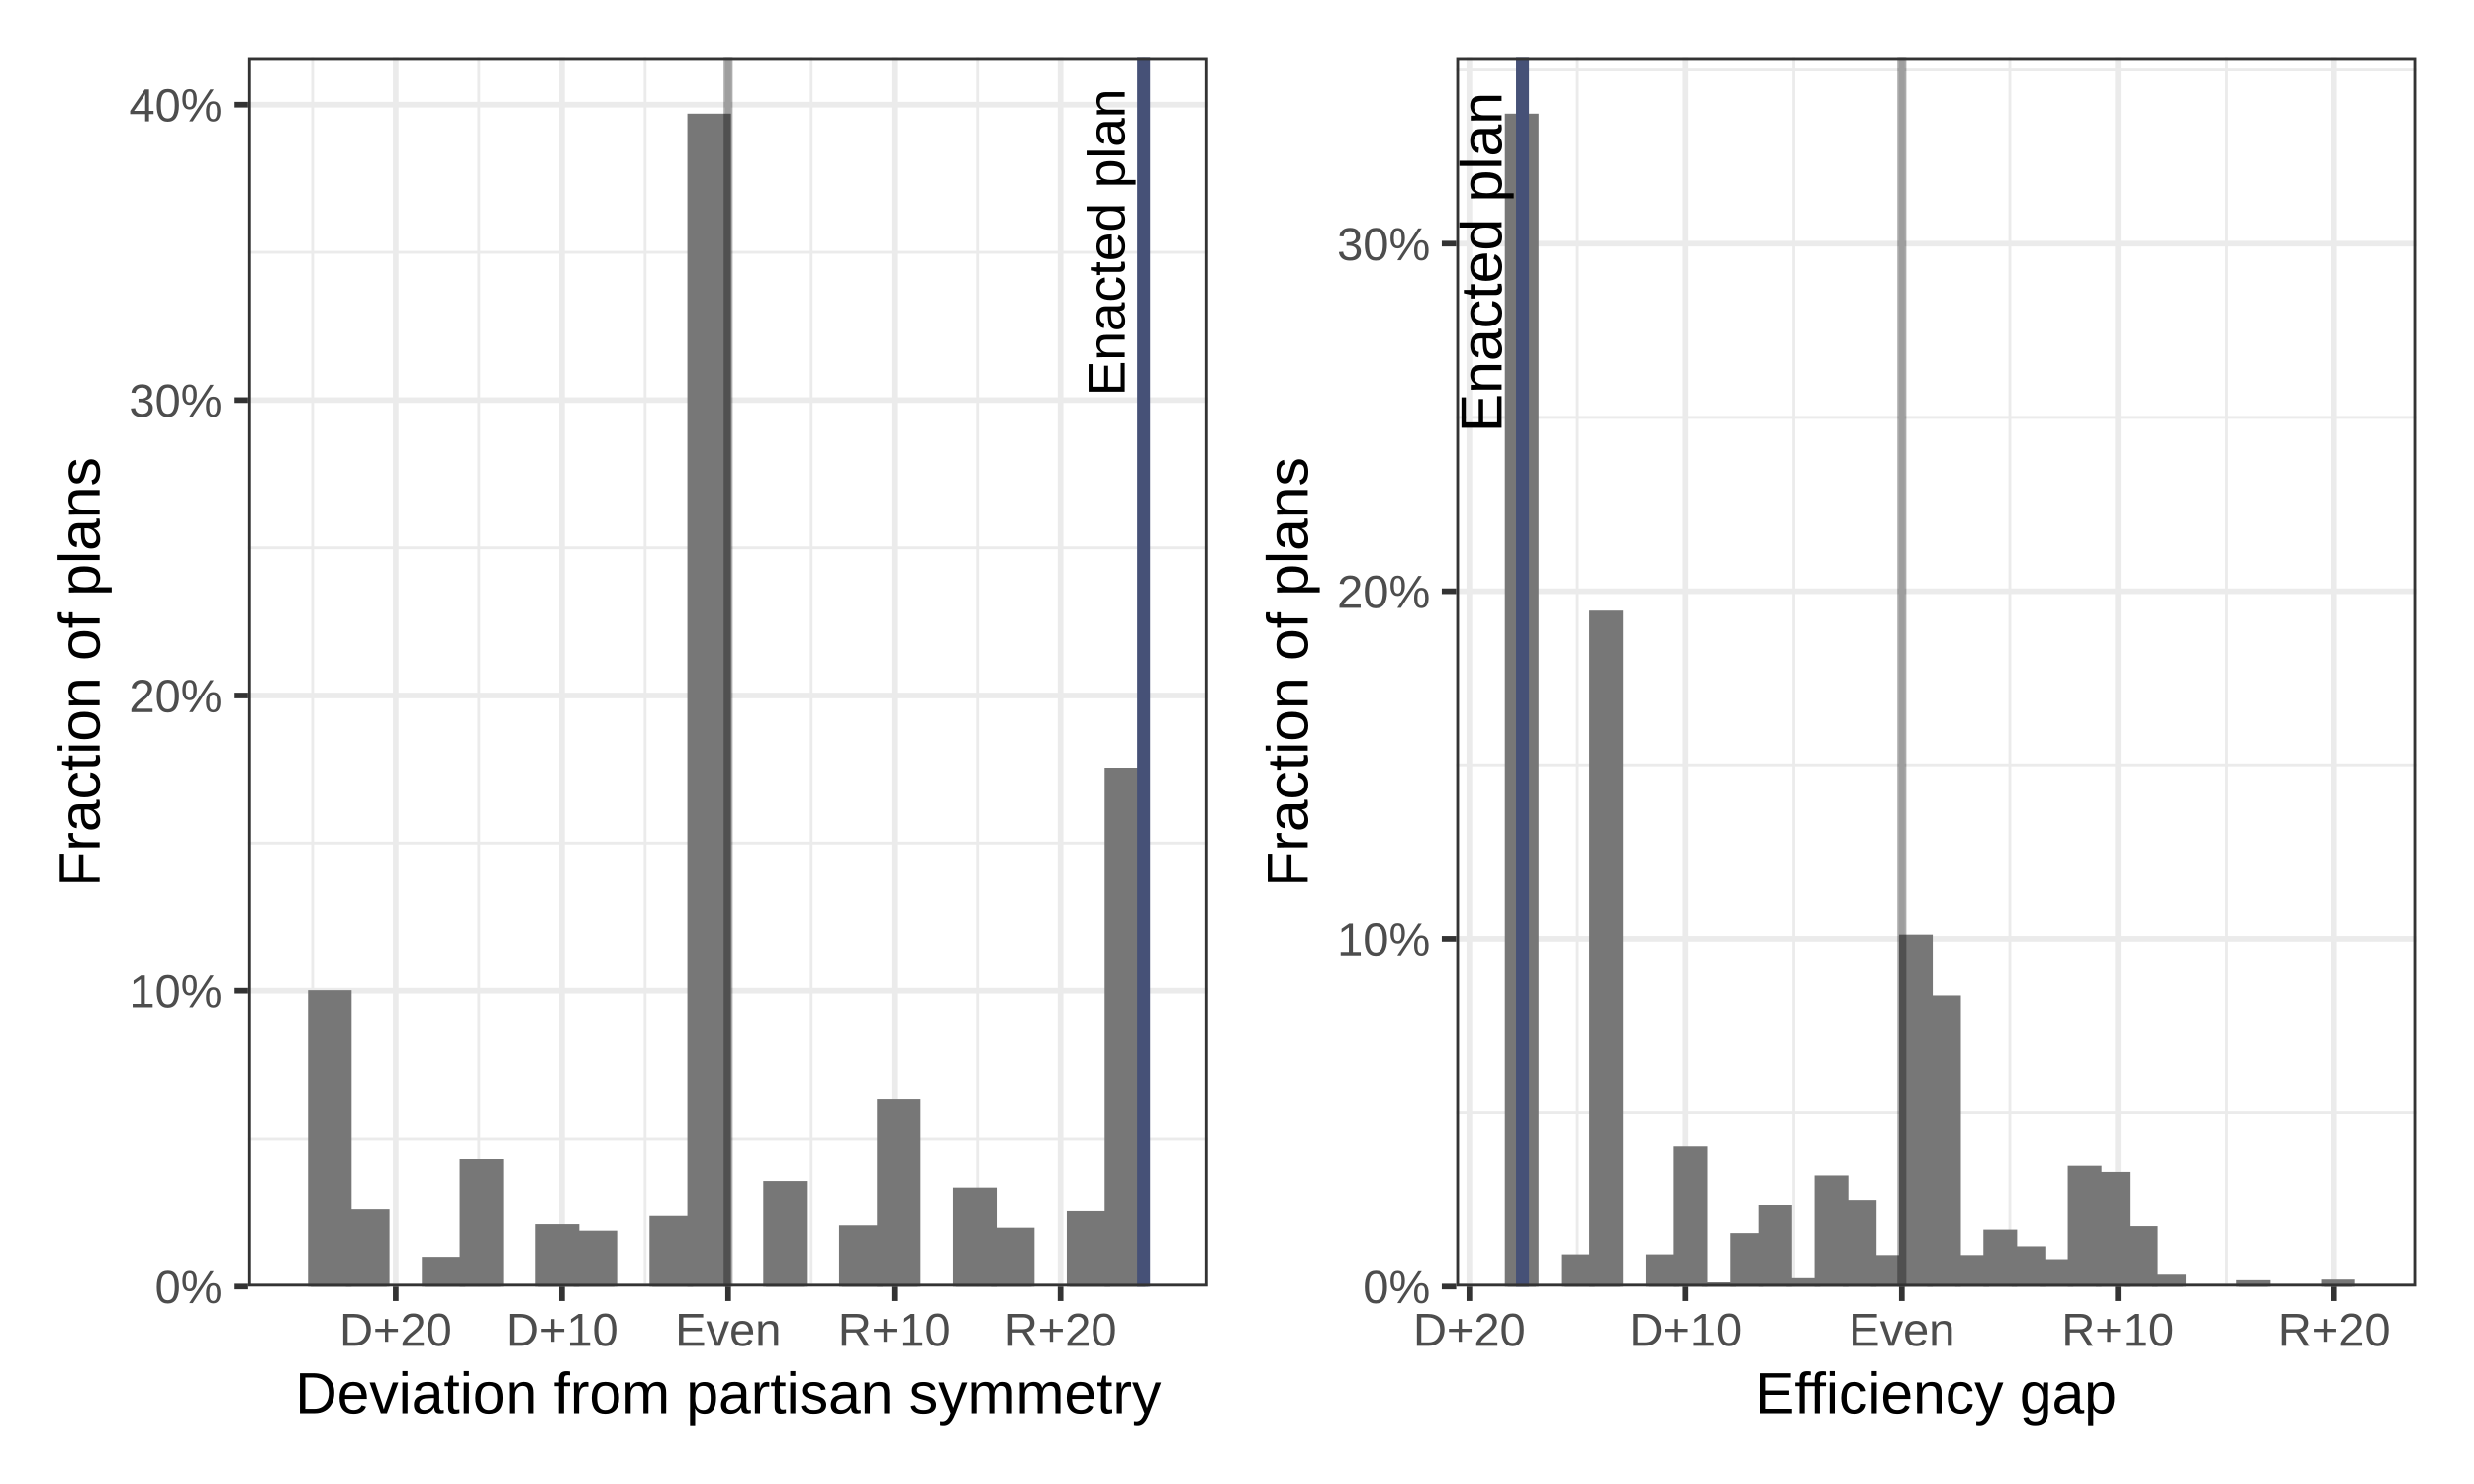
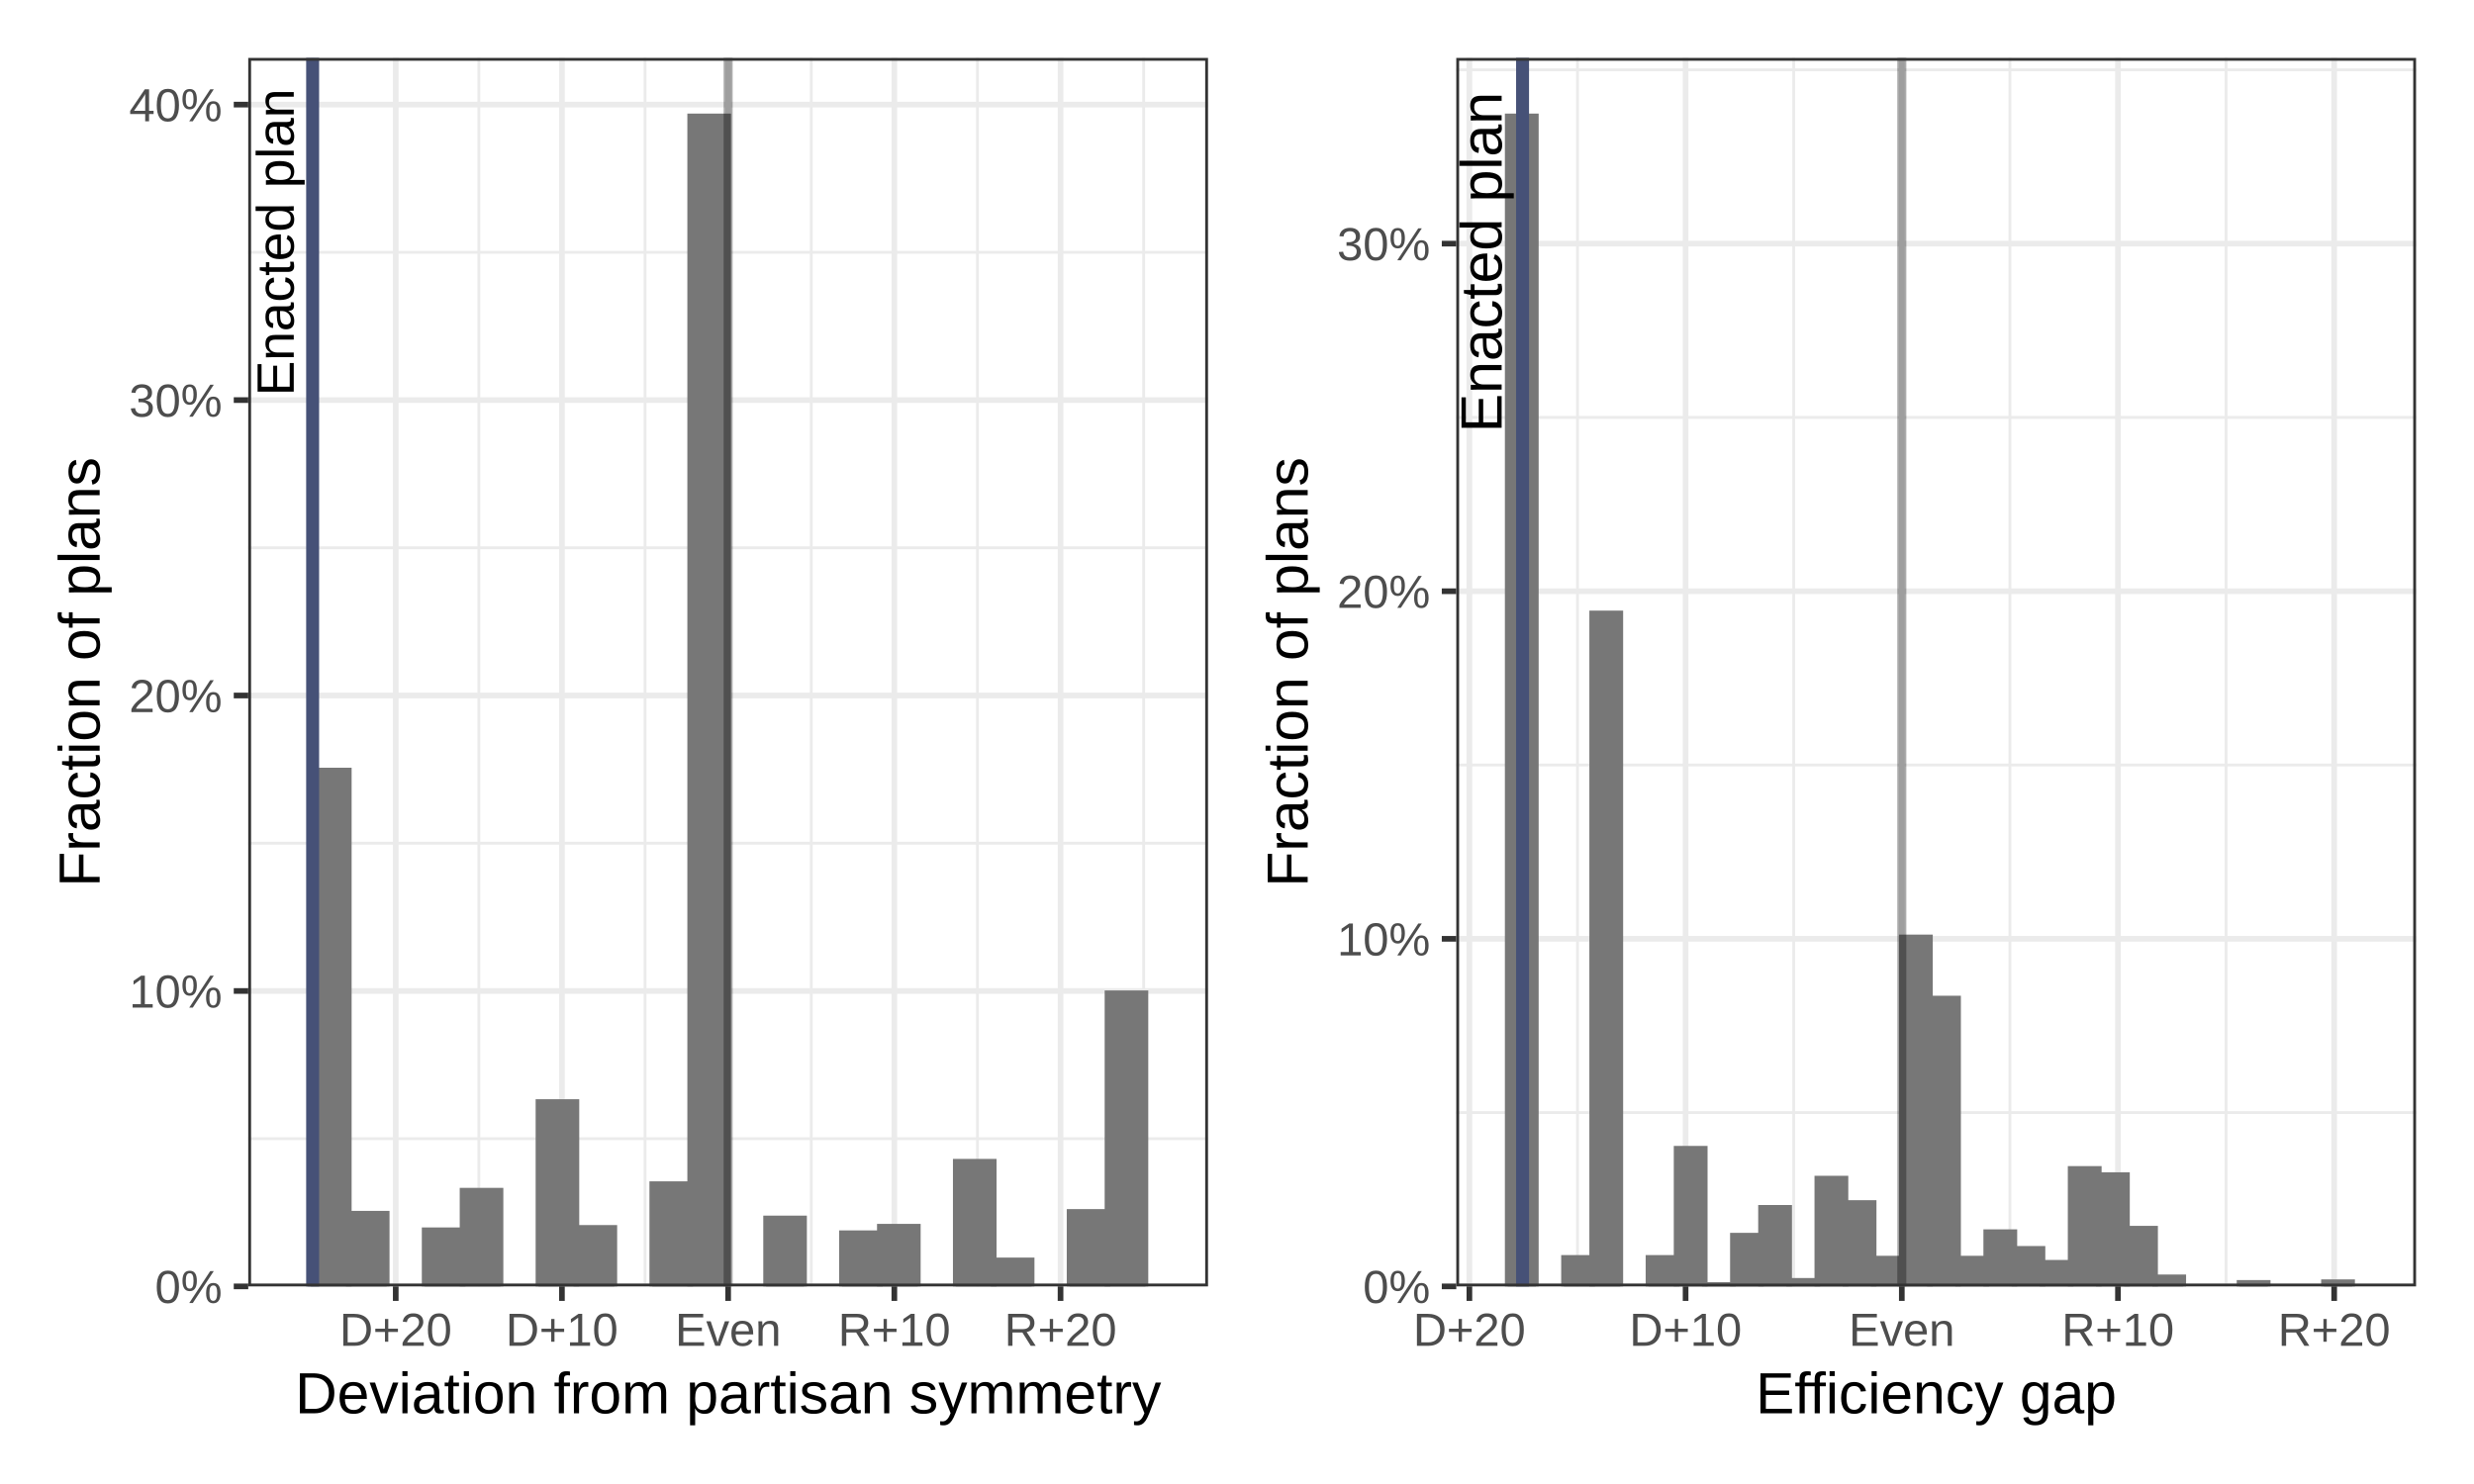
<svg xmlns="http://www.w3.org/2000/svg" class="svglite" width="468.00pt" height="280.80pt" viewBox="0 0 468.00 280.80">
  <defs>
    <style type="text/css">
    .svglite line, .svglite polyline, .svglite polygon, .svglite path, .svglite rect, .svglite circle {
      fill: none;
      stroke: #000000;
      stroke-linecap: round;
      stroke-linejoin: round;
      stroke-miterlimit: 10.00;
    }
    .svglite text {
      white-space: pre;
    }
  </style>
  </defs>
  <rect width="100%" height="100%" style="stroke: none; fill: #FFFFFF;" />
  <defs>
    <clipPath id="cpMC4wMHw0NjguMDB8MC4wMHwyODAuODA=">
      <rect x="0.00" y="0.00" width="468.00" height="280.80" />
    </clipPath>
  </defs>
  <g clip-path="url(#cpMC4wMHw0NjguMDB8MC4wMHwyODAuODA=)">
    <rect x="0" y="0" width="468.00" height="280.80" style="stroke-width: 1.07; stroke: #FFFFFF; fill: #FFFFFF;" />
  </g>
  <defs>
    <clipPath id="cpNS40OHwyMzQuMDB8NS40OHwyNzUuMzI=">
      <rect x="5.48" y="5.48" width="228.52" height="269.84" />
    </clipPath>
  </defs>
  <g clip-path="url(#cpNS40OHwyMzQuMDB8NS40OHwyNzUuMzI=)">
    <rect x="5.48" y="5.48" width="228.52" height="269.84" style="stroke-width: 1.07; stroke: #FFFFFF; fill: #FFFFFF;" />
  </g>
  <g clip-path="url(#cpMC4wMHw0NjguMDB8MC4wMHwyODAuODA=)">
</g>
  <defs>
    <clipPath id="cpNDYuOTZ8MjI4LjUyfDEwLjk2fDI0My40MQ==">
      <rect x="46.96" y="10.96" width="181.56" height="232.45" />
    </clipPath>
  </defs>
  <g clip-path="url(#cpNDYuOTZ8MjI4LjUyfDEwLjk2fDI0My40MQ==)">
    <rect x="46.96" y="10.96" width="181.56" height="232.45" style="stroke-width: 1.07; stroke: none; fill: #FFFFFF;" />
    <polyline points="46.96,215.46 228.52,215.46 " style="stroke-width: 0.53; stroke: #EBEBEB; stroke-linecap: butt;" />
    <polyline points="46.96,159.55 228.52,159.55 " style="stroke-width: 0.53; stroke: #EBEBEB; stroke-linecap: butt;" />
    <polyline points="46.96,103.65 228.52,103.65 " style="stroke-width: 0.53; stroke: #EBEBEB; stroke-linecap: butt;" />
    <polyline points="46.96,47.74 228.52,47.74 " style="stroke-width: 0.53; stroke: #EBEBEB; stroke-linecap: butt;" />
    <polyline points="59.14,243.41 59.14,10.96 " style="stroke-width: 0.53; stroke: #EBEBEB; stroke-linecap: butt;" />
    <polyline points="90.58,243.41 90.58,10.96 " style="stroke-width: 0.53; stroke: #EBEBEB; stroke-linecap: butt;" />
    <polyline points="122.02,243.41 122.02,10.96 " style="stroke-width: 0.53; stroke: #EBEBEB; stroke-linecap: butt;" />
    <polyline points="153.46,243.41 153.46,10.96 " style="stroke-width: 0.53; stroke: #EBEBEB; stroke-linecap: butt;" />
    <polyline points="184.90,243.41 184.90,10.96 " style="stroke-width: 0.53; stroke: #EBEBEB; stroke-linecap: butt;" />
    <polyline points="216.34,243.41 216.34,10.96 " style="stroke-width: 0.53; stroke: #EBEBEB; stroke-linecap: butt;" />
    <polyline points="46.96,243.41 228.52,243.41 " style="stroke-width: 1.07; stroke: #EBEBEB; stroke-linecap: butt;" />
    <polyline points="46.96,187.51 228.52,187.51 " style="stroke-width: 1.07; stroke: #EBEBEB; stroke-linecap: butt;" />
    <polyline points="46.96,131.60 228.52,131.60 " style="stroke-width: 1.07; stroke: #EBEBEB; stroke-linecap: butt;" />
    <polyline points="46.96,75.70 228.52,75.70 " style="stroke-width: 1.07; stroke: #EBEBEB; stroke-linecap: butt;" />
    <polyline points="46.96,19.79 228.52,19.79 " style="stroke-width: 1.07; stroke: #EBEBEB; stroke-linecap: butt;" />
    <polyline points="74.86,243.41 74.86,10.96 " style="stroke-width: 1.07; stroke: #EBEBEB; stroke-linecap: butt;" />
    <polyline points="106.30,243.41 106.30,10.96 " style="stroke-width: 1.07; stroke: #EBEBEB; stroke-linecap: butt;" />
    <polyline points="137.74,243.41 137.74,10.96 " style="stroke-width: 1.07; stroke: #EBEBEB; stroke-linecap: butt;" />
    <polyline points="169.18,243.41 169.18,10.96 " style="stroke-width: 1.07; stroke: #EBEBEB; stroke-linecap: butt;" />
    <polyline points="200.62,243.41 200.62,10.96 " style="stroke-width: 1.07; stroke: #EBEBEB; stroke-linecap: butt;" />
-     <rect x="58.80" y="187.95" width="7.18" height="55.46" style="stroke-width: 1.07; stroke: #777777; stroke-linecap: square; stroke-linejoin: miter; fill: #777777;" />
-     <rect x="65.97" y="229.32" width="7.18" height="14.09" style="stroke-width: 1.07; stroke: #777777; stroke-linecap: square; stroke-linejoin: miter; fill: #777777;" />
+     <rect x="58.80" y="145.80" width="7.18" height="97.61" style="stroke-width: 1.07; stroke: #777777; stroke-linecap: square; stroke-linejoin: miter; fill: #777777;" />
+     <rect x="65.97" y="229.66" width="7.18" height="13.75" style="stroke-width: 1.07; stroke: #777777; stroke-linecap: square; stroke-linejoin: miter; fill: #777777;" />
    <rect x="73.15" y="243.41" width="7.18" height="0.00" style="stroke-width: 1.07; stroke: #777777; stroke-linecap: square; stroke-linejoin: miter; fill: #777777;" />
-     <rect x="80.33" y="238.49" width="7.18" height="4.92" style="stroke-width: 1.07; stroke: #777777; stroke-linecap: square; stroke-linejoin: miter; fill: #777777;" />
-     <rect x="87.50" y="219.82" width="7.18" height="23.59" style="stroke-width: 1.07; stroke: #777777; stroke-linecap: square; stroke-linejoin: miter; fill: #777777;" />
+     <rect x="80.33" y="232.79" width="7.18" height="10.62" style="stroke-width: 1.07; stroke: #777777; stroke-linecap: square; stroke-linejoin: miter; fill: #777777;" />
+     <rect x="87.50" y="225.30" width="7.18" height="18.11" style="stroke-width: 1.07; stroke: #777777; stroke-linecap: square; stroke-linejoin: miter; fill: #777777;" />
    <rect x="94.68" y="243.41" width="7.18" height="0.00" style="stroke-width: 1.07; stroke: #777777; stroke-linecap: square; stroke-linejoin: miter; fill: #777777;" />
-     <rect x="101.86" y="232.12" width="7.18" height="11.29" style="stroke-width: 1.07; stroke: #777777; stroke-linecap: square; stroke-linejoin: miter; fill: #777777;" />
-     <rect x="109.03" y="233.35" width="7.18" height="10.06" style="stroke-width: 1.07; stroke: #777777; stroke-linecap: square; stroke-linejoin: miter; fill: #777777;" />
+     <rect x="101.86" y="208.53" width="7.18" height="34.88" style="stroke-width: 1.07; stroke: #777777; stroke-linecap: square; stroke-linejoin: miter; fill: #777777;" />
+     <rect x="109.03" y="232.34" width="7.18" height="11.07" style="stroke-width: 1.07; stroke: #777777; stroke-linecap: square; stroke-linejoin: miter; fill: #777777;" />
    <rect x="116.21" y="243.41" width="7.18" height="0.00" style="stroke-width: 1.07; stroke: #777777; stroke-linecap: square; stroke-linejoin: miter; fill: #777777;" />
-     <rect x="123.39" y="230.55" width="7.18" height="12.86" style="stroke-width: 1.07; stroke: #777777; stroke-linecap: square; stroke-linejoin: miter; fill: #777777;" />
+     <rect x="123.39" y="224.07" width="7.18" height="19.34" style="stroke-width: 1.07; stroke: #777777; stroke-linecap: square; stroke-linejoin: miter; fill: #777777;" />
    <rect x="130.56" y="22.03" width="7.18" height="221.38" style="stroke-width: 1.07; stroke: #777777; stroke-linecap: square; stroke-linejoin: miter; fill: #777777;" />
    <rect x="137.74" y="243.41" width="7.18" height="0.00" style="stroke-width: 1.07; stroke: #777777; stroke-linecap: square; stroke-linejoin: miter; fill: #777777;" />
-     <rect x="144.92" y="224.07" width="7.18" height="19.34" style="stroke-width: 1.07; stroke: #777777; stroke-linecap: square; stroke-linejoin: miter; fill: #777777;" />
+     <rect x="144.92" y="230.55" width="7.18" height="12.86" style="stroke-width: 1.07; stroke: #777777; stroke-linecap: square; stroke-linejoin: miter; fill: #777777;" />
    <rect x="152.09" y="243.41" width="7.18" height="0.00" style="stroke-width: 1.07; stroke: #777777; stroke-linecap: square; stroke-linejoin: miter; fill: #777777;" />
-     <rect x="159.27" y="232.34" width="7.18" height="11.07" style="stroke-width: 1.07; stroke: #777777; stroke-linecap: square; stroke-linejoin: miter; fill: #777777;" />
-     <rect x="166.44" y="208.53" width="7.18" height="34.88" style="stroke-width: 1.07; stroke: #777777; stroke-linecap: square; stroke-linejoin: miter; fill: #777777;" />
+     <rect x="159.27" y="233.35" width="7.18" height="10.06" style="stroke-width: 1.07; stroke: #777777; stroke-linecap: square; stroke-linejoin: miter; fill: #777777;" />
+     <rect x="166.44" y="232.12" width="7.18" height="11.29" style="stroke-width: 1.07; stroke: #777777; stroke-linecap: square; stroke-linejoin: miter; fill: #777777;" />
    <rect x="173.62" y="243.41" width="7.18" height="0.00" style="stroke-width: 1.07; stroke: #777777; stroke-linecap: square; stroke-linejoin: miter; fill: #777777;" />
-     <rect x="180.80" y="225.30" width="7.18" height="18.11" style="stroke-width: 1.07; stroke: #777777; stroke-linecap: square; stroke-linejoin: miter; fill: #777777;" />
-     <rect x="187.97" y="232.79" width="7.18" height="10.62" style="stroke-width: 1.07; stroke: #777777; stroke-linecap: square; stroke-linejoin: miter; fill: #777777;" />
+     <rect x="180.80" y="219.82" width="7.18" height="23.59" style="stroke-width: 1.07; stroke: #777777; stroke-linecap: square; stroke-linejoin: miter; fill: #777777;" />
+     <rect x="187.97" y="238.49" width="7.18" height="4.92" style="stroke-width: 1.07; stroke: #777777; stroke-linecap: square; stroke-linejoin: miter; fill: #777777;" />
    <rect x="195.15" y="243.41" width="7.18" height="0.00" style="stroke-width: 1.07; stroke: #777777; stroke-linecap: square; stroke-linejoin: miter; fill: #777777;" />
-     <rect x="202.33" y="229.66" width="7.18" height="13.75" style="stroke-width: 1.07; stroke: #777777; stroke-linecap: square; stroke-linejoin: miter; fill: #777777;" />
-     <rect x="209.50" y="145.80" width="7.18" height="97.61" style="stroke-width: 1.07; stroke: #777777; stroke-linecap: square; stroke-linejoin: miter; fill: #777777;" />
-     <line x1="216.34" y1="243.41" x2="216.34" y2="10.96" style="stroke-width: 2.45; stroke: #465177; stroke-linecap: butt;" />
+     <rect x="202.33" y="229.32" width="7.18" height="14.09" style="stroke-width: 1.07; stroke: #777777; stroke-linecap: square; stroke-linejoin: miter; fill: #777777;" />
+     <rect x="209.50" y="187.95" width="7.18" height="55.46" style="stroke-width: 1.07; stroke: #777777; stroke-linecap: square; stroke-linejoin: miter; fill: #777777;" />
+     <line x1="59.14" y1="243.41" x2="59.14" y2="10.96" style="stroke-width: 2.45; stroke: #465177; stroke-linecap: butt;" />
    <line x1="137.74" y1="243.41" x2="137.74" y2="10.96" style="stroke-width: 1.71; stroke: #000000; stroke-opacity: 0.33; stroke-linecap: butt;" />
-     <text transform="translate(212.77,16.77) rotate(-90)" text-anchor="end" style="font-size: 9.96px; font-family: &quot;Arial&quot;;" textLength="58.11px" lengthAdjust="spacingAndGlyphs">Enacted plan</text>
+     <text transform="translate(55.57,16.77) rotate(-90)" text-anchor="end" style="font-size: 9.96px; font-family: &quot;Arial&quot;;" textLength="58.11px" lengthAdjust="spacingAndGlyphs">Enacted plan</text>
    <rect x="46.96" y="10.96" width="181.56" height="232.45" style="stroke-width: 1.07; stroke: #333333;" />
  </g>
  <g clip-path="url(#cpMC4wMHw0NjguMDB8MC4wMHwyODAuODA=)">
    <text x="42.03" y="246.56" text-anchor="end" style="font-size: 8.80px;fill: #4D4D4D; font-family: &quot;Arial&quot;;" textLength="12.72px" lengthAdjust="spacingAndGlyphs">0%</text>
    <text x="42.03" y="190.66" text-anchor="end" style="font-size: 8.80px;fill: #4D4D4D; font-family: &quot;Arial&quot;;" textLength="17.61px" lengthAdjust="spacingAndGlyphs">10%</text>
    <text x="42.03" y="134.75" text-anchor="end" style="font-size: 8.80px;fill: #4D4D4D; font-family: &quot;Arial&quot;;" textLength="17.61px" lengthAdjust="spacingAndGlyphs">20%</text>
    <text x="42.03" y="78.85" text-anchor="end" style="font-size: 8.80px;fill: #4D4D4D; font-family: &quot;Arial&quot;;" textLength="17.61px" lengthAdjust="spacingAndGlyphs">30%</text>
    <text x="42.03" y="22.95" text-anchor="end" style="font-size: 8.80px;fill: #4D4D4D; font-family: &quot;Arial&quot;;" textLength="17.61px" lengthAdjust="spacingAndGlyphs">40%</text>
    <polyline points="44.22,243.41 46.96,243.41 " style="stroke-width: 1.07; stroke: #333333; stroke-linecap: butt;" />
    <polyline points="44.22,187.51 46.96,187.51 " style="stroke-width: 1.07; stroke: #333333; stroke-linecap: butt;" />
    <polyline points="44.22,131.60 46.96,131.60 " style="stroke-width: 1.07; stroke: #333333; stroke-linecap: butt;" />
    <polyline points="44.22,75.70 46.96,75.70 " style="stroke-width: 1.07; stroke: #333333; stroke-linecap: butt;" />
    <polyline points="44.22,19.79 46.96,19.79 " style="stroke-width: 1.07; stroke: #333333; stroke-linecap: butt;" />
    <polyline points="74.86,246.15 74.86,243.41 " style="stroke-width: 1.07; stroke: #333333; stroke-linecap: butt;" />
    <polyline points="106.30,246.15 106.30,243.41 " style="stroke-width: 1.07; stroke: #333333; stroke-linecap: butt;" />
    <polyline points="137.74,246.15 137.74,243.41 " style="stroke-width: 1.07; stroke: #333333; stroke-linecap: butt;" />
    <polyline points="169.18,246.15 169.18,243.41 " style="stroke-width: 1.07; stroke: #333333; stroke-linecap: butt;" />
    <polyline points="200.62,246.15 200.62,243.41 " style="stroke-width: 1.07; stroke: #333333; stroke-linecap: butt;" />
    <text x="74.86" y="254.65" text-anchor="middle" style="font-size: 8.80px;fill: #4D4D4D; font-family: &quot;Arial&quot;;" textLength="21.28px" lengthAdjust="spacingAndGlyphs">D+20</text>
    <text x="106.30" y="254.65" text-anchor="middle" style="font-size: 8.80px;fill: #4D4D4D; font-family: &quot;Arial&quot;;" textLength="21.28px" lengthAdjust="spacingAndGlyphs">D+10</text>
    <text x="137.74" y="254.65" text-anchor="middle" style="font-size: 8.80px;fill: #4D4D4D; font-family: &quot;Arial&quot;;" textLength="20.06px" lengthAdjust="spacingAndGlyphs">Even</text>
    <text x="169.18" y="254.65" text-anchor="middle" style="font-size: 8.80px;fill: #4D4D4D; font-family: &quot;Arial&quot;;" textLength="21.28px" lengthAdjust="spacingAndGlyphs">R+10</text>
    <text x="200.62" y="254.65" text-anchor="middle" style="font-size: 8.80px;fill: #4D4D4D; font-family: &quot;Arial&quot;;" textLength="21.28px" lengthAdjust="spacingAndGlyphs">R+20</text>
    <text x="137.74" y="267.42" text-anchor="middle" style="font-size: 11.00px; font-family: &quot;Arial&quot;;" textLength="163.83px" lengthAdjust="spacingAndGlyphs">Deviation from partisan symmetry</text>
    <text transform="translate(18.85,127.18) rotate(-90)" text-anchor="middle" style="font-size: 11.00px; font-family: &quot;Arial&quot;;" textLength="81.32px" lengthAdjust="spacingAndGlyphs">Fraction of plans</text>
  </g>
  <defs>
    <clipPath id="cpMjM0LjAwfDQ2Mi41Mnw1LjQ4fDI3NS4zMg==">
      <rect x="234.00" y="5.48" width="228.52" height="269.84" />
    </clipPath>
  </defs>
  <g clip-path="url(#cpMjM0LjAwfDQ2Mi41Mnw1LjQ4fDI3NS4zMg==)">
    <rect x="234.00" y="5.48" width="228.52" height="269.84" style="stroke-width: 1.07; stroke: #FFFFFF; fill: #FFFFFF;" />
  </g>
  <g clip-path="url(#cpMC4wMHw0NjguMDB8MC4wMHwyODAuODA=)">
</g>
  <defs>
    <clipPath id="cpMjc1LjQ4fDQ1Ny4wNHwxMC45NnwyNDMuNDE=">
      <rect x="275.48" y="10.96" width="181.56" height="232.45" />
    </clipPath>
  </defs>
  <g clip-path="url(#cpMjc1LjQ4fDQ1Ny4wNHwxMC45NnwyNDMuNDE=)">
    <rect x="275.48" y="10.96" width="181.56" height="232.45" style="stroke-width: 1.07; stroke: none; fill: #FFFFFF;" />
    <polyline points="275.48,210.52 457.04,210.52 " style="stroke-width: 0.53; stroke: #EBEBEB; stroke-linecap: butt;" />
    <polyline points="275.48,144.75 457.04,144.75 " style="stroke-width: 0.53; stroke: #EBEBEB; stroke-linecap: butt;" />
    <polyline points="275.48,78.98 457.04,78.98 " style="stroke-width: 0.53; stroke: #EBEBEB; stroke-linecap: butt;" />
    <polyline points="275.48,13.21 457.04,13.21 " style="stroke-width: 0.53; stroke: #EBEBEB; stroke-linecap: butt;" />
    <polyline points="298.41,243.41 298.41,10.96 " style="stroke-width: 0.53; stroke: #EBEBEB; stroke-linecap: butt;" />
    <polyline points="339.31,243.41 339.31,10.96 " style="stroke-width: 0.53; stroke: #EBEBEB; stroke-linecap: butt;" />
    <polyline points="380.21,243.41 380.21,10.96 " style="stroke-width: 0.53; stroke: #EBEBEB; stroke-linecap: butt;" />
    <polyline points="421.10,243.41 421.10,10.96 " style="stroke-width: 0.53; stroke: #EBEBEB; stroke-linecap: butt;" />
    <polyline points="275.48,243.41 457.04,243.41 " style="stroke-width: 1.07; stroke: #EBEBEB; stroke-linecap: butt;" />
    <polyline points="275.48,177.64 457.04,177.64 " style="stroke-width: 1.07; stroke: #EBEBEB; stroke-linecap: butt;" />
    <polyline points="275.48,111.87 457.04,111.87 " style="stroke-width: 1.07; stroke: #EBEBEB; stroke-linecap: butt;" />
    <polyline points="275.48,46.10 457.04,46.10 " style="stroke-width: 1.07; stroke: #EBEBEB; stroke-linecap: butt;" />
    <polyline points="277.96,243.41 277.96,10.96 " style="stroke-width: 1.07; stroke: #EBEBEB; stroke-linecap: butt;" />
    <polyline points="318.86,243.41 318.86,10.96 " style="stroke-width: 1.07; stroke: #EBEBEB; stroke-linecap: butt;" />
    <polyline points="359.76,243.41 359.76,10.96 " style="stroke-width: 1.07; stroke: #EBEBEB; stroke-linecap: butt;" />
    <polyline points="400.65,243.41 400.65,10.96 " style="stroke-width: 1.07; stroke: #EBEBEB; stroke-linecap: butt;" />
    <polyline points="441.55,243.41 441.55,10.96 " style="stroke-width: 1.07; stroke: #EBEBEB; stroke-linecap: butt;" />
    <rect x="285.21" y="22.03" width="5.32" height="221.38" style="stroke-width: 1.07; stroke: #777777; stroke-linecap: square; stroke-linejoin: miter; fill: #777777;" />
    <rect x="290.54" y="243.41" width="5.32" height="0.00" style="stroke-width: 1.07; stroke: #777777; stroke-linecap: square; stroke-linejoin: miter; fill: #777777;" />
    <rect x="295.86" y="238.02" width="5.32" height="5.39" style="stroke-width: 1.07; stroke: #777777; stroke-linecap: square; stroke-linejoin: miter; fill: #777777;" />
    <rect x="301.19" y="116.08" width="5.32" height="127.33" style="stroke-width: 1.07; stroke: #777777; stroke-linecap: square; stroke-linejoin: miter; fill: #777777;" />
    <rect x="306.51" y="243.41" width="5.32" height="0.00" style="stroke-width: 1.07; stroke: #777777; stroke-linecap: square; stroke-linejoin: miter; fill: #777777;" />
    <rect x="311.84" y="238.02" width="5.32" height="5.39" style="stroke-width: 1.07; stroke: #777777; stroke-linecap: square; stroke-linejoin: miter; fill: #777777;" />
    <rect x="317.16" y="217.36" width="5.32" height="26.04" style="stroke-width: 1.07; stroke: #777777; stroke-linecap: square; stroke-linejoin: miter; fill: #777777;" />
    <rect x="322.49" y="243.15" width="5.32" height="0.26" style="stroke-width: 1.07; stroke: #777777; stroke-linecap: square; stroke-linejoin: miter; fill: #777777;" />
    <rect x="327.81" y="233.81" width="5.32" height="9.60" style="stroke-width: 1.07; stroke: #777777; stroke-linecap: square; stroke-linejoin: miter; fill: #777777;" />
    <rect x="333.13" y="228.55" width="5.32" height="14.86" style="stroke-width: 1.07; stroke: #777777; stroke-linecap: square; stroke-linejoin: miter; fill: #777777;" />
    <rect x="338.46" y="242.36" width="5.32" height="1.05" style="stroke-width: 1.07; stroke: #777777; stroke-linecap: square; stroke-linejoin: miter; fill: #777777;" />
    <rect x="343.78" y="223.02" width="5.32" height="20.39" style="stroke-width: 1.07; stroke: #777777; stroke-linecap: square; stroke-linejoin: miter; fill: #777777;" />
    <rect x="349.11" y="227.63" width="5.32" height="15.78" style="stroke-width: 1.07; stroke: #777777; stroke-linecap: square; stroke-linejoin: miter; fill: #777777;" />
    <rect x="354.43" y="238.15" width="5.32" height="5.26" style="stroke-width: 1.07; stroke: #777777; stroke-linecap: square; stroke-linejoin: miter; fill: #777777;" />
    <rect x="359.76" y="177.38" width="5.32" height="66.03" style="stroke-width: 1.07; stroke: #777777; stroke-linecap: square; stroke-linejoin: miter; fill: #777777;" />
    <rect x="365.08" y="188.95" width="5.32" height="54.46" style="stroke-width: 1.07; stroke: #777777; stroke-linecap: square; stroke-linejoin: miter; fill: #777777;" />
    <rect x="370.41" y="238.15" width="5.32" height="5.26" style="stroke-width: 1.07; stroke: #777777; stroke-linecap: square; stroke-linejoin: miter; fill: #777777;" />
    <rect x="375.73" y="233.15" width="5.32" height="10.26" style="stroke-width: 1.07; stroke: #777777; stroke-linecap: square; stroke-linejoin: miter; fill: #777777;" />
    <rect x="381.05" y="236.31" width="5.32" height="7.10" style="stroke-width: 1.07; stroke: #777777; stroke-linecap: square; stroke-linejoin: miter; fill: #777777;" />
    <rect x="386.38" y="238.94" width="5.32" height="4.47" style="stroke-width: 1.07; stroke: #777777; stroke-linecap: square; stroke-linejoin: miter; fill: #777777;" />
    <rect x="391.70" y="221.18" width="5.32" height="22.23" style="stroke-width: 1.07; stroke: #777777; stroke-linecap: square; stroke-linejoin: miter; fill: #777777;" />
    <rect x="397.03" y="222.36" width="5.32" height="21.05" style="stroke-width: 1.07; stroke: #777777; stroke-linecap: square; stroke-linejoin: miter; fill: #777777;" />
    <rect x="402.35" y="232.49" width="5.32" height="10.92" style="stroke-width: 1.07; stroke: #777777; stroke-linecap: square; stroke-linejoin: miter; fill: #777777;" />
    <rect x="407.68" y="241.70" width="5.32" height="1.71" style="stroke-width: 1.07; stroke: #777777; stroke-linecap: square; stroke-linejoin: miter; fill: #777777;" />
    <rect x="413.00" y="243.41" width="5.32" height="0.00" style="stroke-width: 1.07; stroke: #777777; stroke-linecap: square; stroke-linejoin: miter; fill: #777777;" />
    <rect x="418.33" y="243.41" width="5.32" height="0.00" style="stroke-width: 1.07; stroke: #777777; stroke-linecap: square; stroke-linejoin: miter; fill: #777777;" />
    <rect x="423.65" y="242.75" width="5.32" height="0.66" style="stroke-width: 1.07; stroke: #777777; stroke-linecap: square; stroke-linejoin: miter; fill: #777777;" />
    <rect x="428.97" y="243.41" width="5.32" height="0.00" style="stroke-width: 1.07; stroke: #777777; stroke-linecap: square; stroke-linejoin: miter; fill: #777777;" />
    <rect x="434.30" y="243.41" width="5.32" height="0.00" style="stroke-width: 1.07; stroke: #777777; stroke-linecap: square; stroke-linejoin: miter; fill: #777777;" />
    <rect x="439.62" y="242.62" width="5.32" height="0.79" style="stroke-width: 1.07; stroke: #777777; stroke-linecap: square; stroke-linejoin: miter; fill: #777777;" />
    <line x1="288.02" y1="243.41" x2="288.02" y2="10.96" style="stroke-width: 2.45; stroke: #465177; stroke-linecap: butt;" />
    <line x1="359.76" y1="243.41" x2="359.76" y2="10.96" style="stroke-width: 1.71; stroke: #000000; stroke-opacity: 0.33; stroke-linecap: butt;" />
    <text transform="translate(284.06,17.40) rotate(-90)" text-anchor="end" style="font-size: 11.04px; font-family: &quot;Arial&quot;;" textLength="64.40px" lengthAdjust="spacingAndGlyphs">Enacted plan</text>
    <rect x="275.48" y="10.96" width="181.56" height="232.45" style="stroke-width: 1.07; stroke: #333333;" />
  </g>
  <g clip-path="url(#cpMC4wMHw0NjguMDB8MC4wMHwyODAuODA=)">
    <text x="270.55" y="246.56" text-anchor="end" style="font-size: 8.80px;fill: #4D4D4D; font-family: &quot;Arial&quot;;" textLength="12.72px" lengthAdjust="spacingAndGlyphs">0%</text>
    <text x="270.55" y="180.79" text-anchor="end" style="font-size: 8.80px;fill: #4D4D4D; font-family: &quot;Arial&quot;;" textLength="17.61px" lengthAdjust="spacingAndGlyphs">10%</text>
    <text x="270.55" y="115.02" text-anchor="end" style="font-size: 8.80px;fill: #4D4D4D; font-family: &quot;Arial&quot;;" textLength="17.61px" lengthAdjust="spacingAndGlyphs">20%</text>
    <text x="270.55" y="49.25" text-anchor="end" style="font-size: 8.80px;fill: #4D4D4D; font-family: &quot;Arial&quot;;" textLength="17.61px" lengthAdjust="spacingAndGlyphs">30%</text>
    <polyline points="272.74,243.41 275.48,243.41 " style="stroke-width: 1.07; stroke: #333333; stroke-linecap: butt;" />
    <polyline points="272.74,177.64 275.48,177.64 " style="stroke-width: 1.07; stroke: #333333; stroke-linecap: butt;" />
    <polyline points="272.74,111.87 275.48,111.87 " style="stroke-width: 1.07; stroke: #333333; stroke-linecap: butt;" />
    <polyline points="272.74,46.10 275.48,46.10 " style="stroke-width: 1.07; stroke: #333333; stroke-linecap: butt;" />
    <polyline points="277.96,246.15 277.96,243.41 " style="stroke-width: 1.07; stroke: #333333; stroke-linecap: butt;" />
    <polyline points="318.86,246.15 318.86,243.41 " style="stroke-width: 1.07; stroke: #333333; stroke-linecap: butt;" />
    <polyline points="359.76,246.15 359.76,243.41 " style="stroke-width: 1.07; stroke: #333333; stroke-linecap: butt;" />
    <polyline points="400.65,246.15 400.65,243.41 " style="stroke-width: 1.07; stroke: #333333; stroke-linecap: butt;" />
    <polyline points="441.55,246.15 441.55,243.41 " style="stroke-width: 1.07; stroke: #333333; stroke-linecap: butt;" />
    <text x="277.96" y="254.65" text-anchor="middle" style="font-size: 8.80px;fill: #4D4D4D; font-family: &quot;Arial&quot;;" textLength="21.28px" lengthAdjust="spacingAndGlyphs">D+20</text>
    <text x="318.86" y="254.65" text-anchor="middle" style="font-size: 8.80px;fill: #4D4D4D; font-family: &quot;Arial&quot;;" textLength="21.28px" lengthAdjust="spacingAndGlyphs">D+10</text>
    <text x="359.76" y="254.65" text-anchor="middle" style="font-size: 8.80px;fill: #4D4D4D; font-family: &quot;Arial&quot;;" textLength="20.06px" lengthAdjust="spacingAndGlyphs">Even</text>
    <text x="400.65" y="254.65" text-anchor="middle" style="font-size: 8.80px;fill: #4D4D4D; font-family: &quot;Arial&quot;;" textLength="21.28px" lengthAdjust="spacingAndGlyphs">R+10</text>
    <text x="441.55" y="254.65" text-anchor="middle" style="font-size: 8.80px;fill: #4D4D4D; font-family: &quot;Arial&quot;;" textLength="21.28px" lengthAdjust="spacingAndGlyphs">R+20</text>
    <text x="366.26" y="267.42" text-anchor="middle" style="font-size: 11.00px; font-family: &quot;Arial&quot;;" textLength="68.48px" lengthAdjust="spacingAndGlyphs">Efficiency gap</text>
    <text transform="translate(247.37,127.18) rotate(-90)" text-anchor="middle" style="font-size: 11.00px; font-family: &quot;Arial&quot;;" textLength="81.32px" lengthAdjust="spacingAndGlyphs">Fraction of plans</text>
  </g>
</svg>
